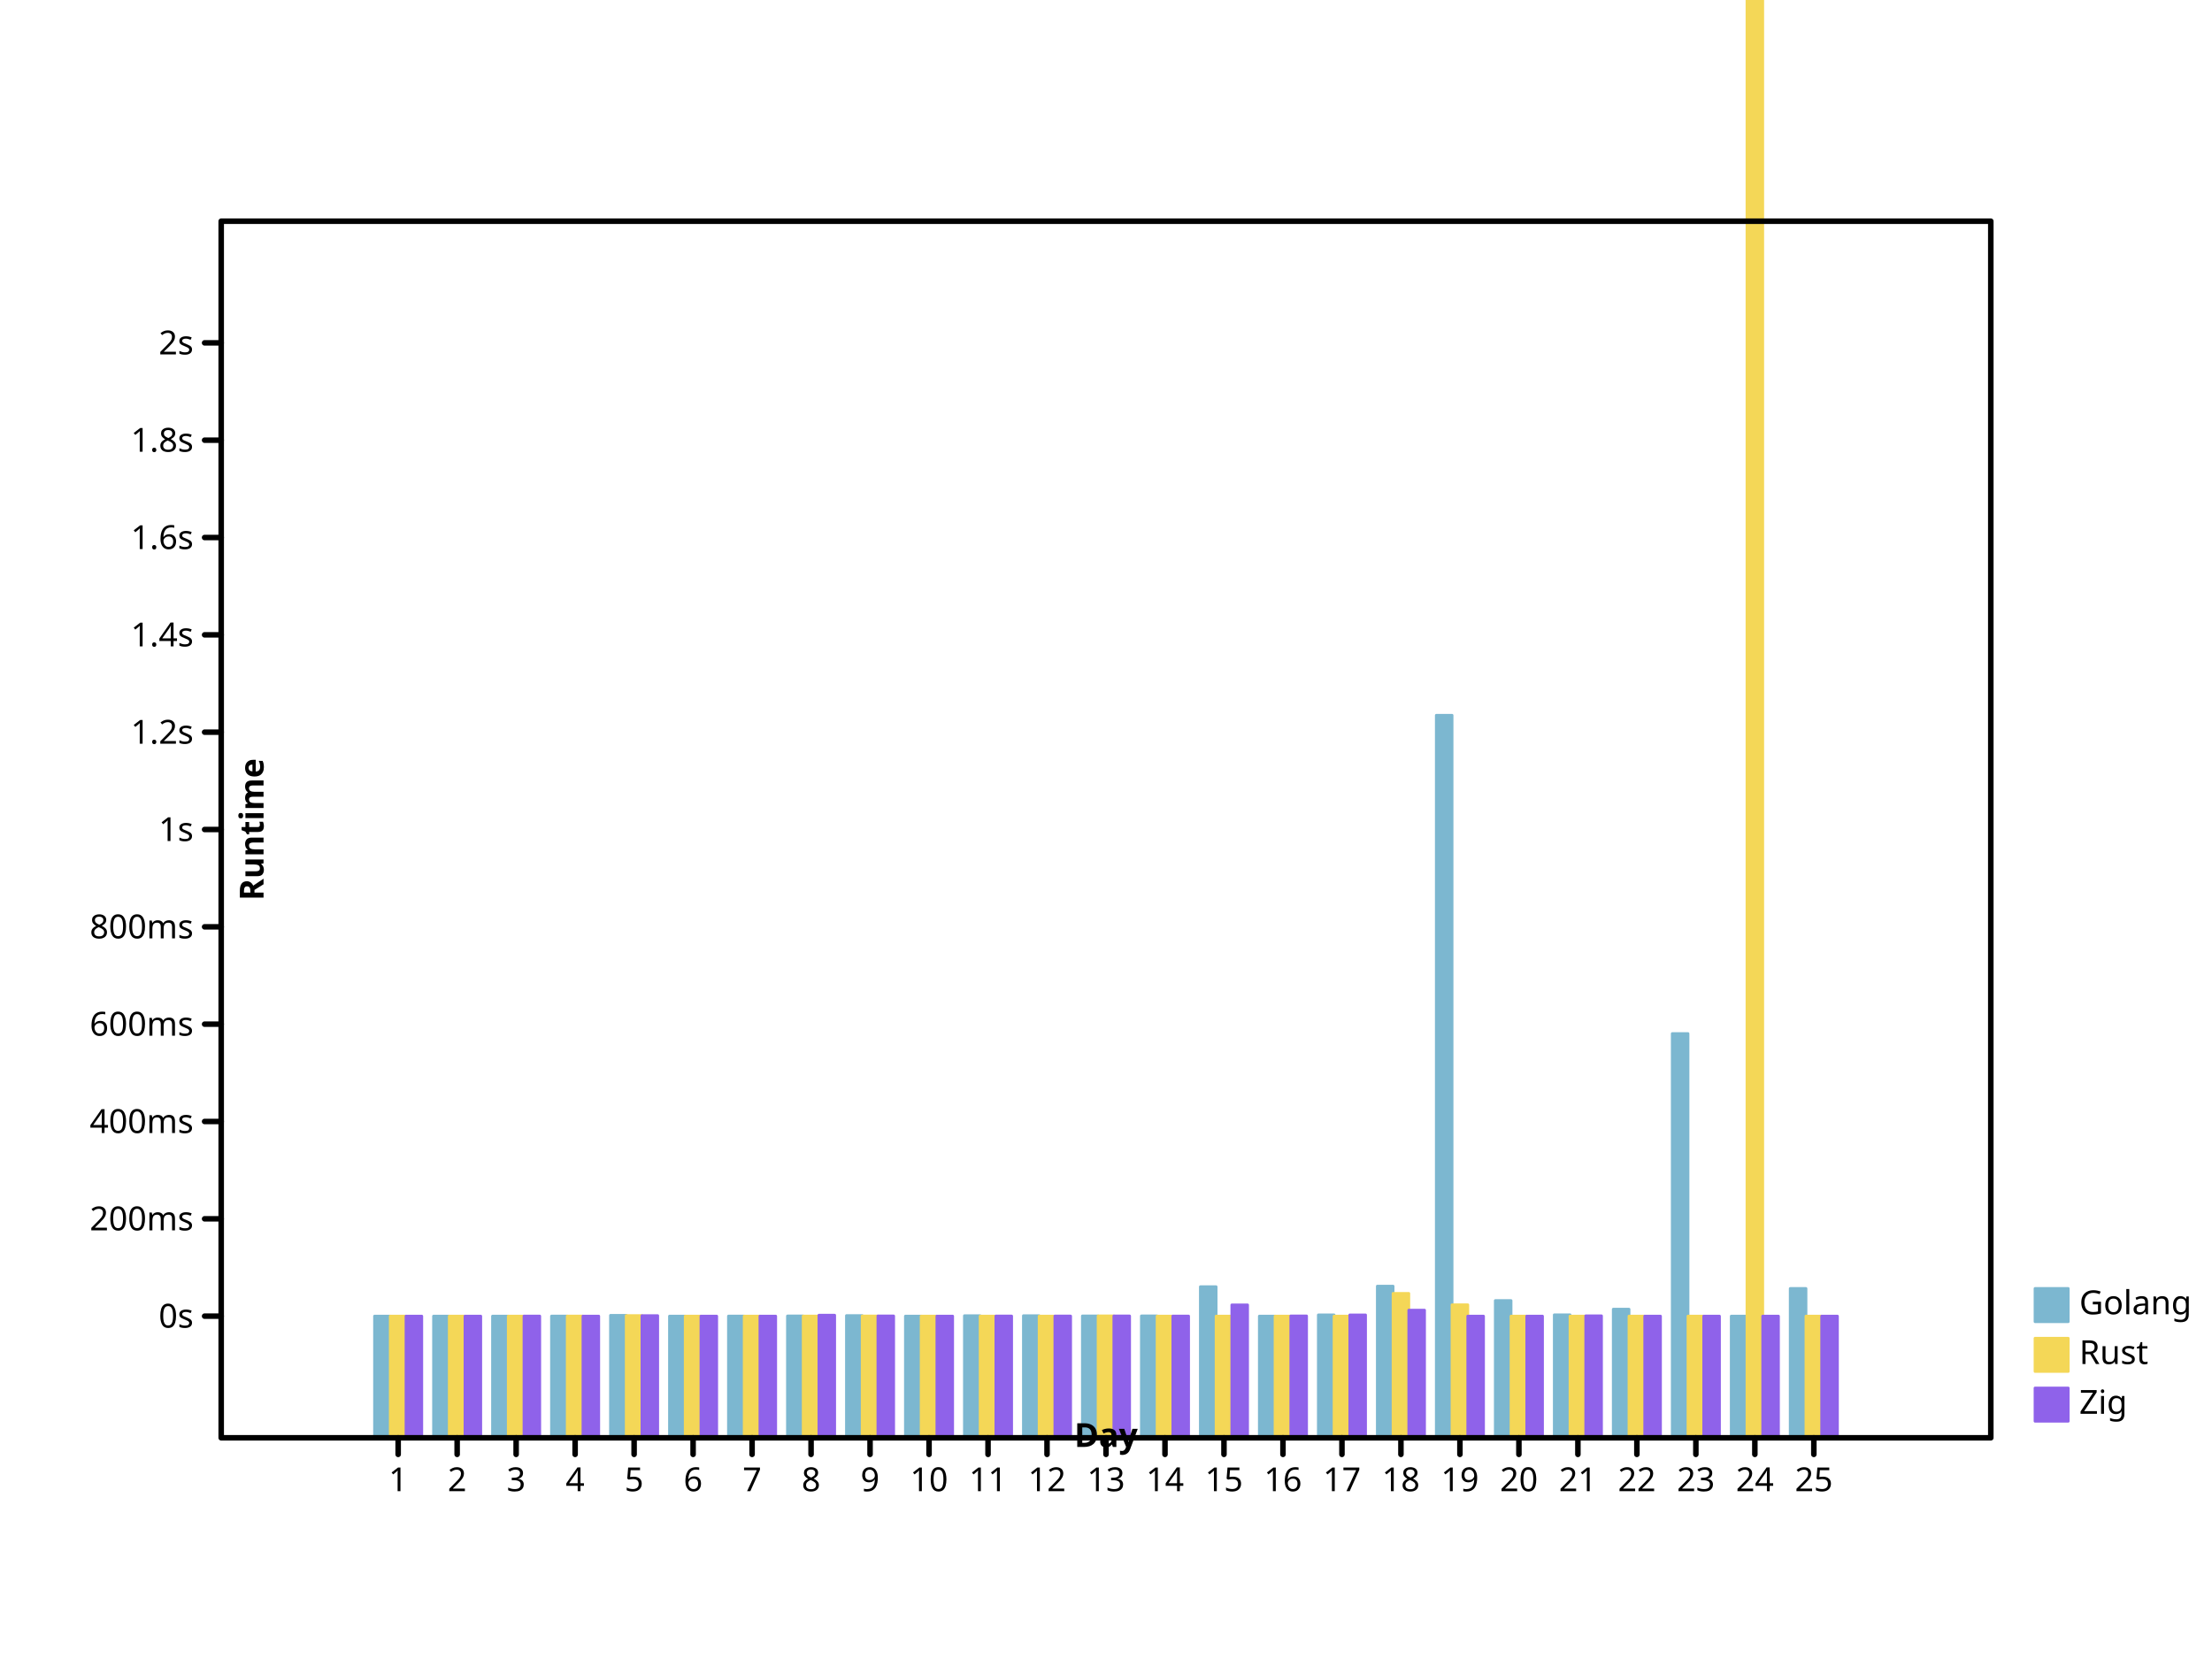
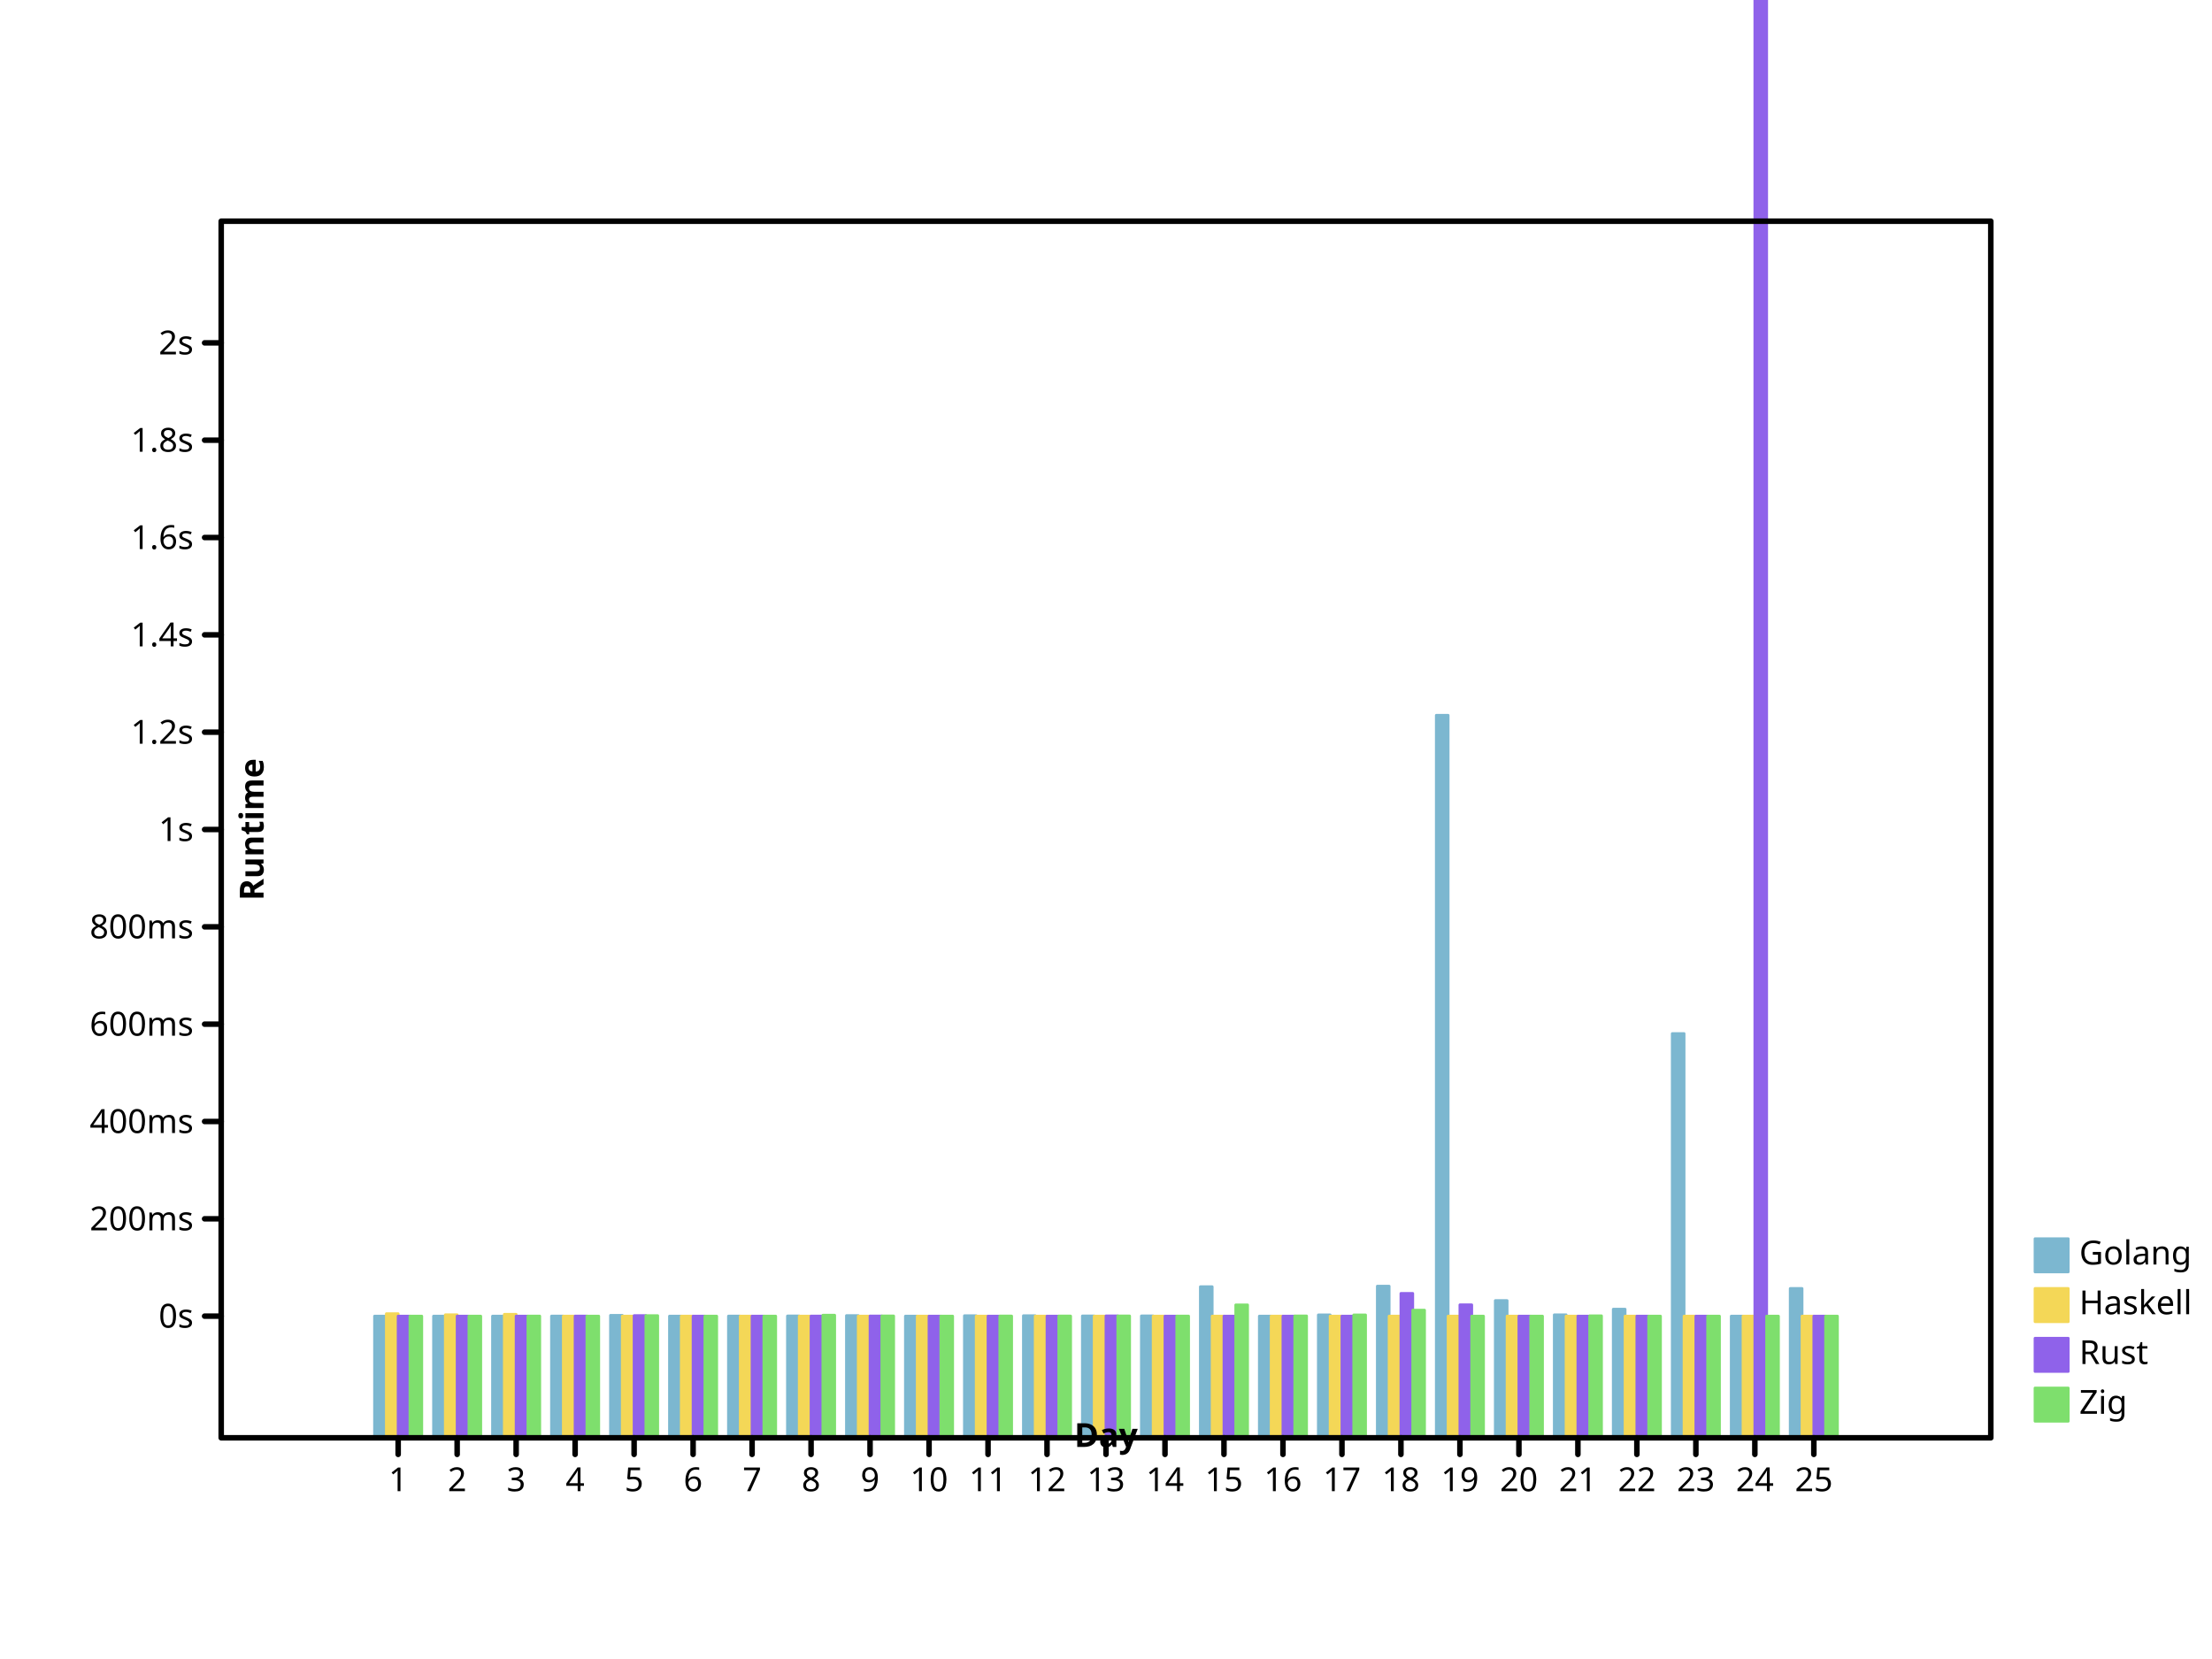
- <svg xmlns="http://www.w3.org/2000/svg" width="800" height="600" viewbox="0 0 800 600" preserveAspectRatio="xMidYMid meet">
+ <svg xmlns="http://www.w3.org/2000/svg" viewbox="0 0 800 600" preserveAspectRatio="xMidYMid meet" width="800" height="600">
  <defs>
-     <marker id="circle" viewBox="0 0 10 10 " refX="5" refY="5" markerUnits="userSpaceOnUse" markerWidth="2%" markerHeight="2%">
-       <circle cx="5" cy="5" r="3" fill="none" stroke="black" />
-     </marker>
-     <marker id="filled-circle" viewBox="0 0 10 10 " refX="5" refY="5" markerUnits="userSpaceOnUse" markerWidth="2%" markerHeight="2%">
-       <circle cy="5" r="3" fill="black" stroke="none" cx="5" />
-     </marker>
-     <marker id="square" viewBox="0 0 10 10 " refX="5" refY="5" markerUnits="userSpaceOnUse" markerWidth="2%" markerHeight="2%">
-       <rect x="2" y="2" width="6" height="6" fill="none" stroke="black" />
+     <marker markerHeight="2%" id="circle" viewBox="0 0 10 10 " refX="5" refY="5" markerUnits="userSpaceOnUse" markerWidth="2%">
+       <circle cy="5" r="3" fill="none" stroke="black" cx="5" />
+     </marker>
+     <marker markerWidth="2%" markerHeight="2%" id="filled-circle" viewBox="0 0 10 10 " refX="5" refY="5" markerUnits="userSpaceOnUse">
+       <circle fill="black" stroke="none" cx="5" cy="5" r="3" />
+     </marker>
+     <marker markerUnits="userSpaceOnUse" markerWidth="2%" markerHeight="2%" id="square" viewBox="0 0 10 10 " refX="5" refY="5">
+       <rect y="2" width="6" height="6" fill="none" stroke="black" x="2" />
    </marker>
    <marker markerUnits="userSpaceOnUse" markerWidth="2%" markerHeight="2%" id="filled-square" viewBox="0 0 10 10 " refX="5" refY="5">
-       <rect x="2" y="2" width="6" height="6" fill="black" stroke="none" />
+       <rect fill="black" stroke="none" x="2" y="2" width="6" height="6" />
    </marker>
  </defs>
-   <g transform="translate(80 520 )scale(1 -1 )" fill="hsl(198, 47%, 65%)" stroke="hsl(198, 47%, 65%)" stroke-width="1px" stroke-linecap="round" stroke-linejoin="round">
-     <rect height="4.400827e+01" vector-effect="non-scaling-stroke" x="5.546667e+01" y="0" width="5.688889e+00" />
-     <rect height="4.400034e+01" vector-effect="non-scaling-stroke" x="7.680000e+01" y="0" width="5.688889e+00" />
-     <rect width="5.688889e+00" height="4.400925e+01" vector-effect="non-scaling-stroke" x="9.813333e+01" y="0" />
-     <rect vector-effect="non-scaling-stroke" x="1.194667e+02" y="0" width="5.688889e+00" height="4.402012e+01" />
-     <rect height="4.428207e+01" vector-effect="non-scaling-stroke" x="1.408000e+02" y="0" width="5.688889e+00" />
-     <rect vector-effect="non-scaling-stroke" x="1.621333e+02" y="0" width="5.688889e+00" height="4.400037e+01" />
-     <rect vector-effect="non-scaling-stroke" x="1.834667e+02" y="0" width="5.688889e+00" height="4.401918e+01" />
-     <rect height="4.405917e+01" vector-effect="non-scaling-stroke" x="2.048000e+02" y="0" width="5.688889e+00" />
-     <rect y="0" width="5.688889e+00" height="4.419326e+01" vector-effect="non-scaling-stroke" x="2.261333e+02" />
-     <rect width="5.688889e+00" height="4.401068e+01" vector-effect="non-scaling-stroke" x="2.474667e+02" y="0" />
-     <rect vector-effect="non-scaling-stroke" x="2.688000e+02" y="0" width="5.688889e+00" height="4.414728e+01" />
-     <rect height="4.414918e+01" vector-effect="non-scaling-stroke" x="2.901333e+02" y="0" width="5.688889e+00" />
-     <rect vector-effect="non-scaling-stroke" x="3.114667e+02" y="0" width="5.688889e+00" height="4.407267e+01" />
-     <rect width="5.688889e+00" height="4.407575e+01" vector-effect="non-scaling-stroke" x="3.328000e+02" y="0" />
-     <rect width="5.688889e+00" height="5.463580e+01" vector-effect="non-scaling-stroke" x="3.541333e+02" y="0" />
-     <rect vector-effect="non-scaling-stroke" x="3.754667e+02" y="0" width="5.688889e+00" height="4.400538e+01" />
-     <rect y="0" width="5.688889e+00" height="4.444023e+01" vector-effect="non-scaling-stroke" x="3.968000e+02" />
-     <rect height="5.484071e+01" vector-effect="non-scaling-stroke" x="4.181333e+02" y="0" width="5.688889e+00" />
-     <rect width="5.688889e+00" height="2.613030e+02" vector-effect="non-scaling-stroke" x="4.394667e+02" y="0" />
-     <rect height="4.962531e+01" vector-effect="non-scaling-stroke" x="4.608000e+02" y="0" width="5.688889e+00" />
-     <rect y="0" width="5.688889e+00" height="4.448010e+01" vector-effect="non-scaling-stroke" x="4.821333e+02" />
-     <rect width="5.688889e+00" height="4.651393e+01" vector-effect="non-scaling-stroke" x="5.034667e+02" y="0" />
-     <rect y="0" width="5.688889e+00" height="1.461936e+02" vector-effect="non-scaling-stroke" x="5.248000e+02" />
-     <rect y="0" width="5.688889e+00" height="4.400093e+01" vector-effect="non-scaling-stroke" x="5.461333e+02" />
-     <rect vector-effect="non-scaling-stroke" x="5.674667e+02" y="0" width="5.688889e+00" height="5.399770e+01" />
-   </g>
-   <g stroke-width="1px" stroke-linecap="round" stroke-linejoin="round" transform="translate(80 520 )scale(1 -1 )" fill="hsl(49, 88%, 65%)" stroke="hsl(49, 88%, 65%)">
-     <rect height="4.400714e+01" vector-effect="non-scaling-stroke" x="6.115556e+01" y="0" width="5.688889e+00" />
-     <rect width="5.688889e+00" height="4.400068e+01" vector-effect="non-scaling-stroke" x="8.248889e+01" y="0" />
-     <rect width="5.688889e+00" height="4.400771e+01" vector-effect="non-scaling-stroke" x="1.038222e+02" y="0" />
-     <rect width="5.688889e+00" height="4.402207e+01" vector-effect="non-scaling-stroke" x="1.251556e+02" y="0" />
-     <rect vector-effect="non-scaling-stroke" x="1.464889e+02" y="0" width="5.688889e+00" height="4.418490e+01" />
-     <rect y="0" width="5.688889e+00" height="4.400025e+01" vector-effect="non-scaling-stroke" x="1.678222e+02" />
-     <rect height="4.400599e+01" vector-effect="non-scaling-stroke" x="1.891556e+02" y="0" width="5.688889e+00" />
-     <rect x="2.104889e+02" y="0" width="5.688889e+00" height="4.403064e+01" vector-effect="non-scaling-stroke" />
-     <rect vector-effect="non-scaling-stroke" x="2.318222e+02" y="0" width="5.688889e+00" height="4.405050e+01" />
-     <rect height="4.400881e+01" vector-effect="non-scaling-stroke" x="2.531556e+02" y="0" width="5.688889e+00" />
-     <rect vector-effect="non-scaling-stroke" x="2.744889e+02" y="0" width="5.688889e+00" height="44" />
-     <rect x="2.958222e+02" y="0" width="5.688889e+00" height="44" vector-effect="non-scaling-stroke" />
-     <rect y="0" width="5.688889e+00" height="4.408937e+01" vector-effect="non-scaling-stroke" x="3.171556e+02" />
-     <rect vector-effect="non-scaling-stroke" x="3.384889e+02" y="0" width="5.688889e+00" height="44" />
-     <rect width="5.688889e+00" height="44" vector-effect="non-scaling-stroke" x="3.598222e+02" y="0" />
-     <rect height="4.400206e+01" vector-effect="non-scaling-stroke" x="3.811556e+02" y="0" width="5.688889e+00" />
-     <rect height="44" vector-effect="non-scaling-stroke" x="4.024889e+02" y="0" width="5.688889e+00" />
-     <rect vector-effect="non-scaling-stroke" x="4.238222e+02" y="0" width="5.688889e+00" height="5.222461e+01" />
-     <rect y="0" width="5.688889e+00" height="4.809202e+01" vector-effect="non-scaling-stroke" x="4.451556e+02" />
-     <rect x="4.664889e+02" y="0" width="5.688889e+00" height="44" vector-effect="non-scaling-stroke" />
-     <rect width="5.688889e+00" height="4.400036e+01" vector-effect="non-scaling-stroke" x="4.878222e+02" y="0" />
-     <rect vector-effect="non-scaling-stroke" x="5.091556e+02" y="0" width="5.688889e+00" height="44" />
-     <rect height="44" vector-effect="non-scaling-stroke" x="5.304889e+02" y="0" width="5.688889e+00" />
-     <rect y="0" width="5.688889e+00" height="5.543279e+03" vector-effect="non-scaling-stroke" x="5.518222e+02" />
-     <rect height="44" vector-effect="non-scaling-stroke" x="5.731556e+02" y="0" width="5.688889e+00" />
-   </g>
-   <g stroke-linejoin="round" transform="translate(80 520 )scale(1 -1 )" fill="hsl(260, 76%, 65%)" stroke="hsl(260, 76%, 65%)" stroke-width="1px" stroke-linecap="round">
-     <rect x="6.684444e+01" y="0" width="5.688889e+00" height="4.400184e+01" vector-effect="non-scaling-stroke" />
-     <rect vector-effect="non-scaling-stroke" x="8.817778e+01" y="0" width="5.688889e+00" height="4.400023e+01" />
-     <rect height="4.402855e+01" vector-effect="non-scaling-stroke" x="1.095111e+02" y="0" width="5.688889e+00" />
-     <rect width="5.688889e+00" height="4.400950e+01" vector-effect="non-scaling-stroke" x="1.308444e+02" y="0" />
-     <rect y="0" width="5.688889e+00" height="4.417872e+01" vector-effect="non-scaling-stroke" x="1.521778e+02" />
-     <rect height="4.400019e+01" vector-effect="non-scaling-stroke" x="1.735111e+02" y="0" width="5.688889e+00" />
-     <rect width="5.688889e+00" height="4.400836e+01" vector-effect="non-scaling-stroke" x="1.948444e+02" y="0" />
-     <rect width="5.688889e+00" height="4.433385e+01" vector-effect="non-scaling-stroke" x="2.161778e+02" y="0" />
-     <rect vector-effect="non-scaling-stroke" x="2.375111e+02" y="0" width="5.688889e+00" height="4.406333e+01" />
-     <rect width="5.688889e+00" height="4.400819e+01" vector-effect="non-scaling-stroke" x="2.588444e+02" y="0" />
-     <rect x="2.801778e+02" y="0" width="5.688889e+00" height="4.403617e+01" vector-effect="non-scaling-stroke" />
-     <rect vector-effect="non-scaling-stroke" x="3.015111e+02" y="0" width="5.688889e+00" height="4.403584e+01" />
-     <rect vector-effect="non-scaling-stroke" x="3.228444e+02" y="0" width="5.688889e+00" height="4.406229e+01" />
-     <rect y="0" width="5.688889e+00" height="4.402574e+01" vector-effect="non-scaling-stroke" x="3.441778e+02" />
-     <rect vector-effect="non-scaling-stroke" x="3.655111e+02" y="0" width="5.688889e+00" height="4.806421e+01" />
-     <rect height="4.407458e+01" vector-effect="non-scaling-stroke" x="3.868444e+02" y="0" width="5.688889e+00" />
-     <rect height="4.443484e+01" vector-effect="non-scaling-stroke" x="4.081778e+02" y="0" width="5.688889e+00" />
-     <rect x="4.295111e+02" y="0" width="5.688889e+00" height="4.616056e+01" vector-effect="non-scaling-stroke" />
-     <rect y="0" width="5.688889e+00" height="44" vector-effect="non-scaling-stroke" x="4.508444e+02" />
-     <rect vector-effect="non-scaling-stroke" x="4.721778e+02" y="0" width="5.688889e+00" height="44" />
-     <rect height="4.411057e+01" vector-effect="non-scaling-stroke" x="4.935111e+02" y="0" width="5.688889e+00" />
-     <rect x="5.148444e+02" y="0" width="5.688889e+00" height="44" vector-effect="non-scaling-stroke" />
-     <rect height="44" vector-effect="non-scaling-stroke" x="5.361778e+02" y="0" width="5.688889e+00" />
-     <rect width="5.688889e+00" height="44" vector-effect="non-scaling-stroke" x="5.575111e+02" y="0" />
-     <rect height="44" vector-effect="non-scaling-stroke" x="5.788444e+02" y="0" width="5.688889e+00" />
-   </g>
-   <g stroke-linejoin="round" font-family="sans-serif" font-style="normal" dominant-baseline="hanging" text-anchor="start" stroke-width="1px" font-size="12px" font-weight="normal" fill="hsl(198, 47%, 65%)" stroke-linecap="round" stroke="hsl(198, 47%, 65%)">
-     <rect y="466" width="12" height="12" vector-effect="non-scaling-stroke" x="736" />
-     <g fill="black" stroke="black">
-       <text stroke="none" vector-effect="non-scaling-stroke" x="752" y="466" dominant-baseline="hanging">Golang</text>
+   <g stroke-linecap="round" stroke-linejoin="round" transform="translate(80 520 )scale(1 -1 )" fill="hsl(198, 47%, 65%)" stroke="hsl(198, 47%, 65%)" stroke-width="1px">
+     <rect vector-effect="non-scaling-stroke" x="5.546667e+01" y="0" width="4.266667e+00" height="4.400827e+01" />
+     <rect x="7.680000e+01" y="0" width="4.266667e+00" height="4.400034e+01" vector-effect="non-scaling-stroke" />
+     <rect width="4.266667e+00" height="4.400925e+01" vector-effect="non-scaling-stroke" x="9.813333e+01" y="0" />
+     <rect height="4.402012e+01" vector-effect="non-scaling-stroke" x="1.194667e+02" y="0" width="4.266667e+00" />
+     <rect vector-effect="non-scaling-stroke" x="1.408000e+02" y="0" width="4.266667e+00" height="4.428207e+01" />
+     <rect width="4.266667e+00" height="4.400037e+01" vector-effect="non-scaling-stroke" x="1.621333e+02" y="0" />
+     <rect vector-effect="non-scaling-stroke" x="1.834667e+02" y="0" width="4.266667e+00" height="4.401918e+01" />
+     <rect height="4.405917e+01" vector-effect="non-scaling-stroke" x="2.048000e+02" y="0" width="4.266667e+00" />
+     <rect height="4.419326e+01" vector-effect="non-scaling-stroke" x="2.261333e+02" y="0" width="4.266667e+00" />
+     <rect width="4.266667e+00" height="4.401068e+01" vector-effect="non-scaling-stroke" x="2.474667e+02" y="0" />
+     <rect x="2.688000e+02" y="0" width="4.266667e+00" height="4.414728e+01" vector-effect="non-scaling-stroke" />
+     <rect height="4.414918e+01" vector-effect="non-scaling-stroke" x="2.901333e+02" y="0" width="4.266667e+00" />
+     <rect y="0" width="4.266667e+00" height="4.407267e+01" vector-effect="non-scaling-stroke" x="3.114667e+02" />
+     <rect x="3.328000e+02" y="0" width="4.266667e+00" height="4.407575e+01" vector-effect="non-scaling-stroke" />
+     <rect x="3.541333e+02" y="0" width="4.266667e+00" height="5.463580e+01" vector-effect="non-scaling-stroke" />
+     <rect width="4.266667e+00" height="4.400538e+01" vector-effect="non-scaling-stroke" x="3.754667e+02" y="0" />
+     <rect y="0" width="4.266667e+00" height="4.444023e+01" vector-effect="non-scaling-stroke" x="3.968000e+02" />
+     <rect y="0" width="4.266667e+00" height="5.484071e+01" vector-effect="non-scaling-stroke" x="4.181333e+02" />
+     <rect vector-effect="non-scaling-stroke" x="4.394667e+02" y="0" width="4.266667e+00" height="2.613030e+02" />
+     <rect y="0" width="4.266667e+00" height="4.962531e+01" vector-effect="non-scaling-stroke" x="4.608000e+02" />
+     <rect vector-effect="non-scaling-stroke" x="4.821333e+02" y="0" width="4.266667e+00" height="4.448010e+01" />
+     <rect x="5.034667e+02" y="0" width="4.266667e+00" height="4.651393e+01" vector-effect="non-scaling-stroke" />
+     <rect x="5.248000e+02" y="0" width="4.266667e+00" height="1.461936e+02" vector-effect="non-scaling-stroke" />
+     <rect y="0" width="4.266667e+00" height="4.400093e+01" vector-effect="non-scaling-stroke" x="5.461333e+02" />
+     <rect y="0" width="4.266667e+00" height="5.399770e+01" vector-effect="non-scaling-stroke" x="5.674667e+02" />
+   </g>
+   <g fill="hsl(49, 88%, 65%)" stroke="hsl(49, 88%, 65%)" stroke-width="1px" stroke-linecap="round" stroke-linejoin="round" transform="translate(80 520 )scale(1 -1 )">
+     <rect y="0" width="4.266667e+00" height="4.487507e+01" vector-effect="non-scaling-stroke" x="5.973333e+01" />
+     <rect vector-effect="non-scaling-stroke" x="8.106667e+01" y="0" width="4.266667e+00" height="4.448910e+01" />
+     <rect x="1.024000e+02" y="0" width="4.266667e+00" height="4.465560e+01" vector-effect="non-scaling-stroke" />
+     <rect height="44" vector-effect="non-scaling-stroke" x="1.237333e+02" y="0" width="4.266667e+00" />
+     <rect x="1.450667e+02" y="0" width="4.266667e+00" height="44" vector-effect="non-scaling-stroke" />
+     <rect width="4.266667e+00" height="44" vector-effect="non-scaling-stroke" x="1.664000e+02" y="0" />
+     <rect height="44" vector-effect="non-scaling-stroke" x="1.877333e+02" y="0" width="4.266667e+00" />
+     <rect vector-effect="non-scaling-stroke" x="2.090667e+02" y="0" width="4.266667e+00" height="44" />
+     <rect width="4.266667e+00" height="44" vector-effect="non-scaling-stroke" x="2.304000e+02" y="0" />
+     <rect y="0" width="4.266667e+00" height="44" vector-effect="non-scaling-stroke" x="2.517333e+02" />
+     <rect width="4.266667e+00" height="44" vector-effect="non-scaling-stroke" x="2.730667e+02" y="0" />
+     <rect vector-effect="non-scaling-stroke" x="2.944000e+02" y="0" width="4.266667e+00" height="44" />
+     <rect vector-effect="non-scaling-stroke" x="3.157333e+02" y="0" width="4.266667e+00" height="44" />
+     <rect height="44" vector-effect="non-scaling-stroke" x="3.370667e+02" y="0" width="4.266667e+00" />
+     <rect y="0" width="4.266667e+00" height="44" vector-effect="non-scaling-stroke" x="3.584000e+02" />
+     <rect width="4.266667e+00" height="44" vector-effect="non-scaling-stroke" x="3.797333e+02" y="0" />
+     <rect width="4.266667e+00" height="44" vector-effect="non-scaling-stroke" x="4.010667e+02" y="0" />
+     <rect vector-effect="non-scaling-stroke" x="4.224000e+02" y="0" width="4.266667e+00" height="44" />
+     <rect y="0" width="4.266667e+00" height="44" vector-effect="non-scaling-stroke" x="4.437333e+02" />
+     <rect vector-effect="non-scaling-stroke" x="4.650667e+02" y="0" width="4.266667e+00" height="44" />
+     <rect vector-effect="non-scaling-stroke" x="4.864000e+02" y="0" width="4.266667e+00" height="44" />
+     <rect height="44" vector-effect="non-scaling-stroke" x="5.077333e+02" y="0" width="4.266667e+00" />
+     <rect vector-effect="non-scaling-stroke" x="5.290667e+02" y="0" width="4.266667e+00" height="44" />
+     <rect x="5.504000e+02" y="0" width="4.266667e+00" height="44" vector-effect="non-scaling-stroke" />
+     <rect vector-effect="non-scaling-stroke" x="5.717333e+02" y="0" width="4.266667e+00" height="44" />
+   </g>
+   <g fill="hsl(260, 76%, 65%)" stroke="hsl(260, 76%, 65%)" stroke-width="1px" stroke-linecap="round" stroke-linejoin="round" transform="translate(80 520 )scale(1 -1 )">
+     <rect x="6.400000e+01" y="0" width="4.266667e+00" height="4.400714e+01" vector-effect="non-scaling-stroke" />
+     <rect width="4.266667e+00" height="4.400068e+01" vector-effect="non-scaling-stroke" x="8.533333e+01" y="0" />
+     <rect vector-effect="non-scaling-stroke" x="1.066667e+02" y="0" width="4.266667e+00" height="4.400771e+01" />
+     <rect y="0" width="4.266667e+00" height="4.402207e+01" vector-effect="non-scaling-stroke" x="1.280000e+02" />
+     <rect width="4.266667e+00" height="4.418490e+01" vector-effect="non-scaling-stroke" x="1.493333e+02" y="0" />
+     <rect y="0" width="4.266667e+00" height="4.400025e+01" vector-effect="non-scaling-stroke" x="1.706667e+02" />
+     <rect height="4.400599e+01" vector-effect="non-scaling-stroke" x="192" y="0" width="4.266667e+00" />
+     <rect height="4.403064e+01" vector-effect="non-scaling-stroke" x="2.133333e+02" y="0" width="4.266667e+00" />
+     <rect vector-effect="non-scaling-stroke" x="2.346667e+02" y="0" width="4.266667e+00" height="4.405050e+01" />
+     <rect width="4.266667e+00" height="4.400881e+01" vector-effect="non-scaling-stroke" x="256" y="0" />
+     <rect x="2.773333e+02" y="0" width="4.266667e+00" height="44" vector-effect="non-scaling-stroke" />
+     <rect vector-effect="non-scaling-stroke" x="2.986667e+02" y="0" width="4.266667e+00" height="44" />
+     <rect height="4.408937e+01" vector-effect="non-scaling-stroke" x="320" y="0" width="4.266667e+00" />
+     <rect width="4.266667e+00" height="44" vector-effect="non-scaling-stroke" x="3.413333e+02" y="0" />
+     <rect x="3.626667e+02" y="0" width="4.266667e+00" height="44" vector-effect="non-scaling-stroke" />
+     <rect vector-effect="non-scaling-stroke" x="384" y="0" width="4.266667e+00" height="4.400206e+01" />
+     <rect vector-effect="non-scaling-stroke" x="4.053333e+02" y="0" width="4.266667e+00" height="44" />
+     <rect height="5.222461e+01" vector-effect="non-scaling-stroke" x="4.266667e+02" y="0" width="4.266667e+00" />
+     <rect width="4.266667e+00" height="4.809202e+01" vector-effect="non-scaling-stroke" x="448" y="0" />
+     <rect vector-effect="non-scaling-stroke" x="4.693333e+02" y="0" width="4.266667e+00" height="44" />
+     <rect y="0" width="4.266667e+00" height="4.400036e+01" vector-effect="non-scaling-stroke" x="4.906667e+02" />
+     <rect height="44" vector-effect="non-scaling-stroke" x="512" y="0" width="4.266667e+00" />
+     <rect y="0" width="4.266667e+00" height="44" vector-effect="non-scaling-stroke" x="5.333333e+02" />
+     <rect width="4.266667e+00" height="5.543279e+03" vector-effect="non-scaling-stroke" x="5.546667e+02" y="0" />
+     <rect x="576" y="0" width="4.266667e+00" height="44" vector-effect="non-scaling-stroke" />
+   </g>
+   <g stroke-width="1px" stroke-linecap="round" stroke-linejoin="round" transform="translate(80 520 )scale(1 -1 )" fill="hsl(111, 64%, 65%)" stroke="hsl(111, 64%, 65%)">
+     <rect y="0" width="4.266667e+00" height="4.400184e+01" vector-effect="non-scaling-stroke" x="6.826667e+01" />
+     <rect x="8.960000e+01" y="0" width="4.266667e+00" height="4.400023e+01" vector-effect="non-scaling-stroke" />
+     <rect width="4.266667e+00" height="4.402855e+01" vector-effect="non-scaling-stroke" x="1.109333e+02" y="0" />
+     <rect height="4.400950e+01" vector-effect="non-scaling-stroke" x="1.322667e+02" y="0" width="4.266667e+00" />
+     <rect y="0" width="4.266667e+00" height="4.417872e+01" vector-effect="non-scaling-stroke" x="1.536000e+02" />
+     <rect y="0" width="4.266667e+00" height="4.400019e+01" vector-effect="non-scaling-stroke" x="1.749333e+02" />
+     <rect y="0" width="4.266667e+00" height="4.400836e+01" vector-effect="non-scaling-stroke" x="1.962667e+02" />
+     <rect height="4.433385e+01" vector-effect="non-scaling-stroke" x="2.176000e+02" y="0" width="4.266667e+00" />
+     <rect x="2.389333e+02" y="0" width="4.266667e+00" height="4.406333e+01" vector-effect="non-scaling-stroke" />
+     <rect y="0" width="4.266667e+00" height="4.400819e+01" vector-effect="non-scaling-stroke" x="2.602667e+02" />
+     <rect x="2.816000e+02" y="0" width="4.266667e+00" height="4.403617e+01" vector-effect="non-scaling-stroke" />
+     <rect vector-effect="non-scaling-stroke" x="3.029333e+02" y="0" width="4.266667e+00" height="4.403584e+01" />
+     <rect vector-effect="non-scaling-stroke" x="3.242667e+02" y="0" width="4.266667e+00" height="4.406229e+01" />
+     <rect vector-effect="non-scaling-stroke" x="3.456000e+02" y="0" width="4.266667e+00" height="4.402574e+01" />
+     <rect y="0" width="4.266667e+00" height="4.806421e+01" vector-effect="non-scaling-stroke" x="3.669333e+02" />
+     <rect height="4.407458e+01" vector-effect="non-scaling-stroke" x="3.882667e+02" y="0" width="4.266667e+00" />
+     <rect height="4.443484e+01" vector-effect="non-scaling-stroke" x="4.096000e+02" y="0" width="4.266667e+00" />
+     <rect width="4.266667e+00" height="4.616056e+01" vector-effect="non-scaling-stroke" x="4.309333e+02" y="0" />
+     <rect vector-effect="non-scaling-stroke" x="4.522667e+02" y="0" width="4.266667e+00" height="44" />
+     <rect y="0" width="4.266667e+00" height="44" vector-effect="non-scaling-stroke" x="4.736000e+02" />
+     <rect height="4.411057e+01" vector-effect="non-scaling-stroke" x="4.949333e+02" y="0" width="4.266667e+00" />
+     <rect height="44" vector-effect="non-scaling-stroke" x="5.162667e+02" y="0" width="4.266667e+00" />
+     <rect vector-effect="non-scaling-stroke" x="5.376000e+02" y="0" width="4.266667e+00" height="44" />
+     <rect y="0" width="4.266667e+00" height="44" vector-effect="non-scaling-stroke" x="5.589333e+02" />
+     <rect width="4.266667e+00" height="44" vector-effect="non-scaling-stroke" x="5.802667e+02" y="0" />
+   </g>
+   <g text-anchor="start" stroke-linejoin="round" stroke="hsl(198, 47%, 65%)" font-family="sans-serif" font-size="12px" dominant-baseline="hanging" fill="hsl(198, 47%, 65%)" stroke-width="1px" stroke-linecap="round" font-style="normal" font-weight="normal">
+     <rect vector-effect="non-scaling-stroke" x="736" y="448" width="12" height="12" />
+     <g stroke="black" fill="black">
+       <text stroke="none" vector-effect="non-scaling-stroke" x="752" y="448" dominant-baseline="hanging">Golang</text>
    </g>
-     <g fill="hsl(49, 88%, 65%)" dominant-baseline="hanging" stroke-linecap="round" stroke-width="1px" stroke-linejoin="round" font-family="sans-serif" font-weight="normal" text-anchor="start" stroke="hsl(49, 88%, 65%)" font-size="12px" font-style="normal">
-       <rect x="736" y="484" width="12" height="12" vector-effect="non-scaling-stroke" />
+     <g font-size="12px" font-style="normal" text-anchor="start" fill="hsl(49, 88%, 65%)" stroke="hsl(49, 88%, 65%)" dominant-baseline="hanging" font-family="sans-serif" stroke-linejoin="round" stroke-width="1px" stroke-linecap="round" font-weight="normal">
+       <rect x="736" y="466" width="12" height="12" vector-effect="non-scaling-stroke" />
      <g fill="black" stroke="black">
-         <text vector-effect="non-scaling-stroke" x="752" y="484" dominant-baseline="hanging" stroke="none">Rust</text>
+         <text dominant-baseline="hanging" stroke="none" vector-effect="non-scaling-stroke" x="752" y="466">Haskell</text>
      </g>
-       <g font-family="sans-serif" font-size="12px" font-style="normal" font-weight="normal" dominant-baseline="hanging" text-anchor="start" stroke-linecap="round" stroke="hsl(260, 76%, 65%)" stroke-width="1px" stroke-linejoin="round" fill="hsl(260, 76%, 65%)">
-         <rect vector-effect="non-scaling-stroke" x="736" y="502" width="12" height="12" />
+       <g font-family="sans-serif" font-size="12px" font-weight="normal" stroke-linecap="round" stroke-linejoin="round" text-anchor="start" stroke="hsl(260, 76%, 65%)" dominant-baseline="hanging" fill="hsl(260, 76%, 65%)" stroke-width="1px" font-style="normal">
+         <rect height="12" vector-effect="non-scaling-stroke" x="736" y="484" width="12" />
        <g fill="black" stroke="black">
-           <text y="502" dominant-baseline="hanging" stroke="none" vector-effect="non-scaling-stroke" x="752">Zig</text>
-           <g stroke-width="2px" text-anchor="start" font-style="normal" fill="none" font-size="12px" stroke-linecap="round" font-weight="normal" stroke-linejoin="round" font-family="sans-serif" dominant-baseline="hanging">
-             <rect height="440" vector-effect="non-scaling-stroke" x="80" y="80" width="640" />
-           </g>
-           <g font-size="12px" font-style="normal" font-weight="normal" fill="none" transform="translate(80 520 )scale(1 -1 )" stroke-linecap="round" stroke-linejoin="round" font-family="sans-serif" dominant-baseline="hanging" text-anchor="start" stroke="black" stroke-width="2px">
-             <path vector-effect="non-scaling-stroke" d="M64,0 L64,-6 M8.533333e+01,0 L8.533333e+01,-6 M1.066667e+02,0 L1.066667e+02,-6 M128,0 L128,-6 M1.493333e+02,0 L1.493333e+02,-6 M1.706667e+02,0 L1.706667e+02,-6 M192,0 L192,-6 M2.133333e+02,0 L2.133333e+02,-6 M2.346667e+02,0 L2.346667e+02,-6 M256,0 L256,-6 M2.773333e+02,0 L2.773333e+02,-6 M2.986667e+02,0 L2.986667e+02,-6 M320,0 L320,-6 M3.413333e+02,0 L3.413333e+02,-6 M3.626667e+02,0 L3.626667e+02,-6 M384,0 L384,-6 M4.053333e+02,0 L4.053333e+02,-6 M4.266667e+02,0 L4.266667e+02,-6 M448,0 L448,-6 M4.693333e+02,0 L4.693333e+02,-6 M4.906667e+02,0 L4.906667e+02,-6 M512,0 L512,-6 M5.333333e+02,0 L5.333333e+02,-6 M5.546667e+02,0 L5.546667e+02,-6 M576,0 L576,-6 " />
-           </g>
-           <g font-size="12px" font-weight="normal" stroke-linejoin="round" dominant-baseline="hanging" fill="black" stroke="black" stroke-width="2px" transform="translate(80 520 )scale(1 1 )" stroke-linecap="round" text-anchor="middle" font-family="sans-serif" font-style="normal">
-             <text dominant-baseline="hanging" stroke="none" vector-effect="non-scaling-stroke" x="64" y="10">1</text>
-             <text dominant-baseline="hanging" stroke="none" vector-effect="non-scaling-stroke" x="8.533333e+01" y="10">2</text>
-             <text x="1.066667e+02" y="10" dominant-baseline="hanging" stroke="none" vector-effect="non-scaling-stroke">3</text>
-             <text x="128" y="10" dominant-baseline="hanging" stroke="none" vector-effect="non-scaling-stroke">4</text>
-             <text stroke="none" vector-effect="non-scaling-stroke" x="1.493333e+02" y="10" dominant-baseline="hanging">5</text>
-             <text stroke="none" vector-effect="non-scaling-stroke" x="1.706667e+02" y="10" dominant-baseline="hanging">6</text>
-             <text dominant-baseline="hanging" stroke="none" vector-effect="non-scaling-stroke" x="192" y="10">7</text>
-             <text stroke="none" vector-effect="non-scaling-stroke" x="2.133333e+02" y="10" dominant-baseline="hanging">8</text>
-             <text stroke="none" vector-effect="non-scaling-stroke" x="2.346667e+02" y="10" dominant-baseline="hanging">9</text>
-             <text vector-effect="non-scaling-stroke" x="256" y="10" dominant-baseline="hanging" stroke="none">10</text>
-             <text x="2.773333e+02" y="10" dominant-baseline="hanging" stroke="none" vector-effect="non-scaling-stroke">11</text>
-             <text vector-effect="non-scaling-stroke" x="2.986667e+02" y="10" dominant-baseline="hanging" stroke="none">12</text>
-             <text dominant-baseline="hanging" stroke="none" vector-effect="non-scaling-stroke" x="320" y="10">13</text>
-             <text vector-effect="non-scaling-stroke" x="3.413333e+02" y="10" dominant-baseline="hanging" stroke="none">14</text>
-             <text vector-effect="non-scaling-stroke" x="3.626667e+02" y="10" dominant-baseline="hanging" stroke="none">15</text>
-             <text dominant-baseline="hanging" stroke="none" vector-effect="non-scaling-stroke" x="384" y="10">16</text>
-             <text vector-effect="non-scaling-stroke" x="4.053333e+02" y="10" dominant-baseline="hanging" stroke="none">17</text>
-             <text dominant-baseline="hanging" stroke="none" vector-effect="non-scaling-stroke" x="4.266667e+02" y="10">18</text>
-             <text x="448" y="10" dominant-baseline="hanging" stroke="none" vector-effect="non-scaling-stroke">19</text>
-             <text dominant-baseline="hanging" stroke="none" vector-effect="non-scaling-stroke" x="4.693333e+02" y="10">20</text>
-             <text x="4.906667e+02" y="10" dominant-baseline="hanging" stroke="none" vector-effect="non-scaling-stroke">21</text>
-             <text stroke="none" vector-effect="non-scaling-stroke" x="512" y="10" dominant-baseline="hanging">22</text>
-             <text stroke="none" vector-effect="non-scaling-stroke" x="5.333333e+02" y="10" dominant-baseline="hanging">23</text>
-             <text vector-effect="non-scaling-stroke" x="5.546667e+02" y="10" dominant-baseline="hanging" stroke="none">24</text>
-             <text stroke="none" vector-effect="non-scaling-stroke" x="576" y="10" dominant-baseline="hanging">25</text>
-           </g>
-           <g font-style="normal" fill="black" text-anchor="middle" stroke-linecap="round" stroke-width="2px" font-family="sans-serif" transform="translate(80 520 )scale(1 1 )rotate(0 0 0 )" dominant-baseline="baseline" stroke="black" stroke-linejoin="round" font-size="12px" font-weight="bold">
-             <text x="320" y="-6" dominant-baseline="baseline" stroke="none" vector-effect="non-scaling-stroke">Day</text>
-           </g>
-           <g font-family="sans-serif" font-style="normal" dominant-baseline="baseline" stroke-linecap="round" stroke-linejoin="round" stroke="black" stroke-width="2px" font-size="12px" font-weight="bold" transform="translate(80 520 )scale(1 -1 )" text-anchor="middle" fill="black">
-             <path d="M0,44 L-6,44 M0,7.920000e+01 L-6,7.920000e+01 M0,1.144000e+02 L-6,1.144000e+02 M0,1.496000e+02 L-6,1.496000e+02 M0,1.848000e+02 L-6,1.848000e+02 M0,220 L-6,220 M0,2.552000e+02 L-6,2.552000e+02 M0,2.904000e+02 L-6,2.904000e+02 M0,3.256000e+02 L-6,3.256000e+02 M0,3.608000e+02 L-6,3.608000e+02 M0,396 L-6,396 " vector-effect="non-scaling-stroke" />
-           </g>
-           <g font-style="normal" font-weight="normal" fill="black" stroke="black" stroke-width="2px" font-family="sans-serif" stroke-linecap="round" font-size="12px" stroke-linejoin="round" dominant-baseline="middle" transform="translate(80 520 )scale(1 1 )" text-anchor="end">
-             <text x="-10" y="-44" dominant-baseline="middle" stroke="none" vector-effect="non-scaling-stroke">0s</text>
-             <text stroke="none" vector-effect="non-scaling-stroke" x="-10" y="-7.920000e+01" dominant-baseline="middle">200ms</text>
-             <text stroke="none" vector-effect="non-scaling-stroke" x="-10" y="-1.144000e+02" dominant-baseline="middle">400ms</text>
-             <text y="-1.496000e+02" dominant-baseline="middle" stroke="none" vector-effect="non-scaling-stroke" x="-10">600ms</text>
-             <text stroke="none" vector-effect="non-scaling-stroke" x="-10" y="-1.848000e+02" dominant-baseline="middle">800ms</text>
-             <text dominant-baseline="middle" stroke="none" vector-effect="non-scaling-stroke" x="-10" y="-220">1s</text>
-             <text y="-2.552000e+02" dominant-baseline="middle" stroke="none" vector-effect="non-scaling-stroke" x="-10">1.2s</text>
-             <text dominant-baseline="middle" stroke="none" vector-effect="non-scaling-stroke" x="-10" y="-2.904000e+02">1.4s</text>
-             <text stroke="none" vector-effect="non-scaling-stroke" x="-10" y="-3.256000e+02" dominant-baseline="middle">1.6s</text>
-             <text dominant-baseline="middle" stroke="none" vector-effect="non-scaling-stroke" x="-10" y="-3.608000e+02">1.8s</text>
-             <text x="-10" y="-396" dominant-baseline="middle" stroke="none" vector-effect="non-scaling-stroke">2s</text>
-           </g>
-           <g font-weight="bold" fill="black" dominant-baseline="hanging" transform="translate(80 520 )scale(1 1 )rotate(-90 0 0 )" stroke-linecap="round" text-anchor="middle" stroke="black" stroke-width="2px" stroke-linejoin="round" font-family="sans-serif" font-size="12px" font-style="normal">
-             <text stroke="none" vector-effect="non-scaling-stroke" x="220" y="6" dominant-baseline="hanging">Runtime</text>
+           <text dominant-baseline="hanging" stroke="none" vector-effect="non-scaling-stroke" x="752" y="484">Rust</text>
+         </g>
+         <g dominant-baseline="hanging" stroke-linejoin="round" font-style="normal" stroke-width="1px" font-weight="normal" stroke="hsl(111, 64%, 65%)" font-family="sans-serif" font-size="12px" text-anchor="start" fill="hsl(111, 64%, 65%)" stroke-linecap="round">
+           <rect x="736" y="502" width="12" height="12" vector-effect="non-scaling-stroke" />
+           <g stroke="black" fill="black">
+             <text x="752" y="502" dominant-baseline="hanging" stroke="none" vector-effect="non-scaling-stroke">Zig</text>
+             <g font-style="normal" font-weight="normal" fill="none" stroke-linejoin="round" font-size="12px" stroke-width="2px" stroke-linecap="round" dominant-baseline="hanging" font-family="sans-serif" text-anchor="start">
+               <rect vector-effect="non-scaling-stroke" x="80" y="80" width="640" height="440" />
+             </g>
+             <g dominant-baseline="hanging" stroke="black" text-anchor="start" transform="translate(80 520 )scale(1 -1 )" stroke-width="2px" font-size="12px" font-weight="normal" stroke-linejoin="round" font-style="normal" fill="none" font-family="sans-serif" stroke-linecap="round">
+               <path vector-effect="non-scaling-stroke" d="M64,0 L64,-6 M8.533333e+01,0 L8.533333e+01,-6 M1.066667e+02,0 L1.066667e+02,-6 M128,0 L128,-6 M1.493333e+02,0 L1.493333e+02,-6 M1.706667e+02,0 L1.706667e+02,-6 M192,0 L192,-6 M2.133333e+02,0 L2.133333e+02,-6 M2.346667e+02,0 L2.346667e+02,-6 M256,0 L256,-6 M2.773333e+02,0 L2.773333e+02,-6 M2.986667e+02,0 L2.986667e+02,-6 M320,0 L320,-6 M3.413333e+02,0 L3.413333e+02,-6 M3.626667e+02,0 L3.626667e+02,-6 M384,0 L384,-6 M4.053333e+02,0 L4.053333e+02,-6 M4.266667e+02,0 L4.266667e+02,-6 M448,0 L448,-6 M4.693333e+02,0 L4.693333e+02,-6 M4.906667e+02,0 L4.906667e+02,-6 M512,0 L512,-6 M5.333333e+02,0 L5.333333e+02,-6 M5.546667e+02,0 L5.546667e+02,-6 M576,0 L576,-6 " />
+             </g>
+             <g text-anchor="middle" transform="translate(80 520 )scale(1 1 )" fill="black" stroke-linecap="round" font-family="sans-serif" font-weight="normal" font-style="normal" stroke-linejoin="round" dominant-baseline="hanging" stroke="black" font-size="12px" stroke-width="2px">
+               <text y="10" dominant-baseline="hanging" stroke="none" vector-effect="non-scaling-stroke" x="64">1</text>
+               <text stroke="none" vector-effect="non-scaling-stroke" x="8.533333e+01" y="10" dominant-baseline="hanging">2</text>
+               <text stroke="none" vector-effect="non-scaling-stroke" x="1.066667e+02" y="10" dominant-baseline="hanging">3</text>
+               <text vector-effect="non-scaling-stroke" x="128" y="10" dominant-baseline="hanging" stroke="none">4</text>
+               <text vector-effect="non-scaling-stroke" x="1.493333e+02" y="10" dominant-baseline="hanging" stroke="none">5</text>
+               <text vector-effect="non-scaling-stroke" x="1.706667e+02" y="10" dominant-baseline="hanging" stroke="none">6</text>
+               <text x="192" y="10" dominant-baseline="hanging" stroke="none" vector-effect="non-scaling-stroke">7</text>
+               <text stroke="none" vector-effect="non-scaling-stroke" x="2.133333e+02" y="10" dominant-baseline="hanging">8</text>
+               <text x="2.346667e+02" y="10" dominant-baseline="hanging" stroke="none" vector-effect="non-scaling-stroke">9</text>
+               <text stroke="none" vector-effect="non-scaling-stroke" x="256" y="10" dominant-baseline="hanging">10</text>
+               <text vector-effect="non-scaling-stroke" x="2.773333e+02" y="10" dominant-baseline="hanging" stroke="none">11</text>
+               <text stroke="none" vector-effect="non-scaling-stroke" x="2.986667e+02" y="10" dominant-baseline="hanging">12</text>
+               <text y="10" dominant-baseline="hanging" stroke="none" vector-effect="non-scaling-stroke" x="320">13</text>
+               <text vector-effect="non-scaling-stroke" x="3.413333e+02" y="10" dominant-baseline="hanging" stroke="none">14</text>
+               <text stroke="none" vector-effect="non-scaling-stroke" x="3.626667e+02" y="10" dominant-baseline="hanging">15</text>
+               <text dominant-baseline="hanging" stroke="none" vector-effect="non-scaling-stroke" x="384" y="10">16</text>
+               <text y="10" dominant-baseline="hanging" stroke="none" vector-effect="non-scaling-stroke" x="4.053333e+02">17</text>
+               <text vector-effect="non-scaling-stroke" x="4.266667e+02" y="10" dominant-baseline="hanging" stroke="none">18</text>
+               <text stroke="none" vector-effect="non-scaling-stroke" x="448" y="10" dominant-baseline="hanging">19</text>
+               <text x="4.693333e+02" y="10" dominant-baseline="hanging" stroke="none" vector-effect="non-scaling-stroke">20</text>
+               <text stroke="none" vector-effect="non-scaling-stroke" x="4.906667e+02" y="10" dominant-baseline="hanging">21</text>
+               <text vector-effect="non-scaling-stroke" x="512" y="10" dominant-baseline="hanging" stroke="none">22</text>
+               <text stroke="none" vector-effect="non-scaling-stroke" x="5.333333e+02" y="10" dominant-baseline="hanging">23</text>
+               <text x="5.546667e+02" y="10" dominant-baseline="hanging" stroke="none" vector-effect="non-scaling-stroke">24</text>
+               <text stroke="none" vector-effect="non-scaling-stroke" x="576" y="10" dominant-baseline="hanging">25</text>
+             </g>
+             <g font-style="normal" font-size="12px" text-anchor="middle" transform="translate(80 520 )scale(1 1 )rotate(0 0 0 )" stroke-width="2px" stroke-linecap="round" stroke-linejoin="round" stroke="black" font-family="sans-serif" font-weight="bold" dominant-baseline="baseline" fill="black">
+               <text stroke="none" vector-effect="non-scaling-stroke" x="320" y="-6" dominant-baseline="baseline">Day</text>
+             </g>
+             <g text-anchor="middle" stroke-width="2px" dominant-baseline="baseline" font-family="sans-serif" stroke-linejoin="round" transform="translate(80 520 )scale(1 -1 )" fill="black" stroke-linecap="round" font-weight="bold" stroke="black" font-size="12px" font-style="normal">
+               <path vector-effect="non-scaling-stroke" d="M0,44 L-6,44 M0,7.920000e+01 L-6,7.920000e+01 M0,1.144000e+02 L-6,1.144000e+02 M0,1.496000e+02 L-6,1.496000e+02 M0,1.848000e+02 L-6,1.848000e+02 M0,220 L-6,220 M0,2.552000e+02 L-6,2.552000e+02 M0,2.904000e+02 L-6,2.904000e+02 M0,3.256000e+02 L-6,3.256000e+02 M0,3.608000e+02 L-6,3.608000e+02 M0,396 L-6,396 " />
+             </g>
+             <g stroke-width="2px" stroke-linecap="round" font-style="normal" transform="translate(80 520 )scale(1 1 )" font-weight="normal" dominant-baseline="middle" fill="black" text-anchor="end" stroke="black" font-family="sans-serif" font-size="12px" stroke-linejoin="round">
+               <text y="-44" dominant-baseline="middle" stroke="none" vector-effect="non-scaling-stroke" x="-10">0s</text>
+               <text stroke="none" vector-effect="non-scaling-stroke" x="-10" y="-7.920000e+01" dominant-baseline="middle">200ms</text>
+               <text stroke="none" vector-effect="non-scaling-stroke" x="-10" y="-1.144000e+02" dominant-baseline="middle">400ms</text>
+               <text dominant-baseline="middle" stroke="none" vector-effect="non-scaling-stroke" x="-10" y="-1.496000e+02">600ms</text>
+               <text dominant-baseline="middle" stroke="none" vector-effect="non-scaling-stroke" x="-10" y="-1.848000e+02">800ms</text>
+               <text vector-effect="non-scaling-stroke" x="-10" y="-220" dominant-baseline="middle" stroke="none">1s</text>
+               <text stroke="none" vector-effect="non-scaling-stroke" x="-10" y="-2.552000e+02" dominant-baseline="middle">1.2s</text>
+               <text dominant-baseline="middle" stroke="none" vector-effect="non-scaling-stroke" x="-10" y="-2.904000e+02">1.4s</text>
+               <text vector-effect="non-scaling-stroke" x="-10" y="-3.256000e+02" dominant-baseline="middle" stroke="none">1.6s</text>
+               <text stroke="none" vector-effect="non-scaling-stroke" x="-10" y="-3.608000e+02" dominant-baseline="middle">1.8s</text>
+               <text dominant-baseline="middle" stroke="none" vector-effect="non-scaling-stroke" x="-10" y="-396">2s</text>
+             </g>
+             <g font-style="normal" text-anchor="middle" transform="translate(80 520 )scale(1 1 )rotate(-90 0 0 )" font-family="sans-serif" dominant-baseline="hanging" stroke-linecap="round" stroke-linejoin="round" fill="black" font-size="12px" font-weight="bold" stroke="black" stroke-width="2px">
+               <text vector-effect="non-scaling-stroke" x="220" y="6" dominant-baseline="hanging" stroke="none">Runtime</text>
+             </g>
          </g>
        </g>
      </g>
    </g>
  </g>
</svg>
